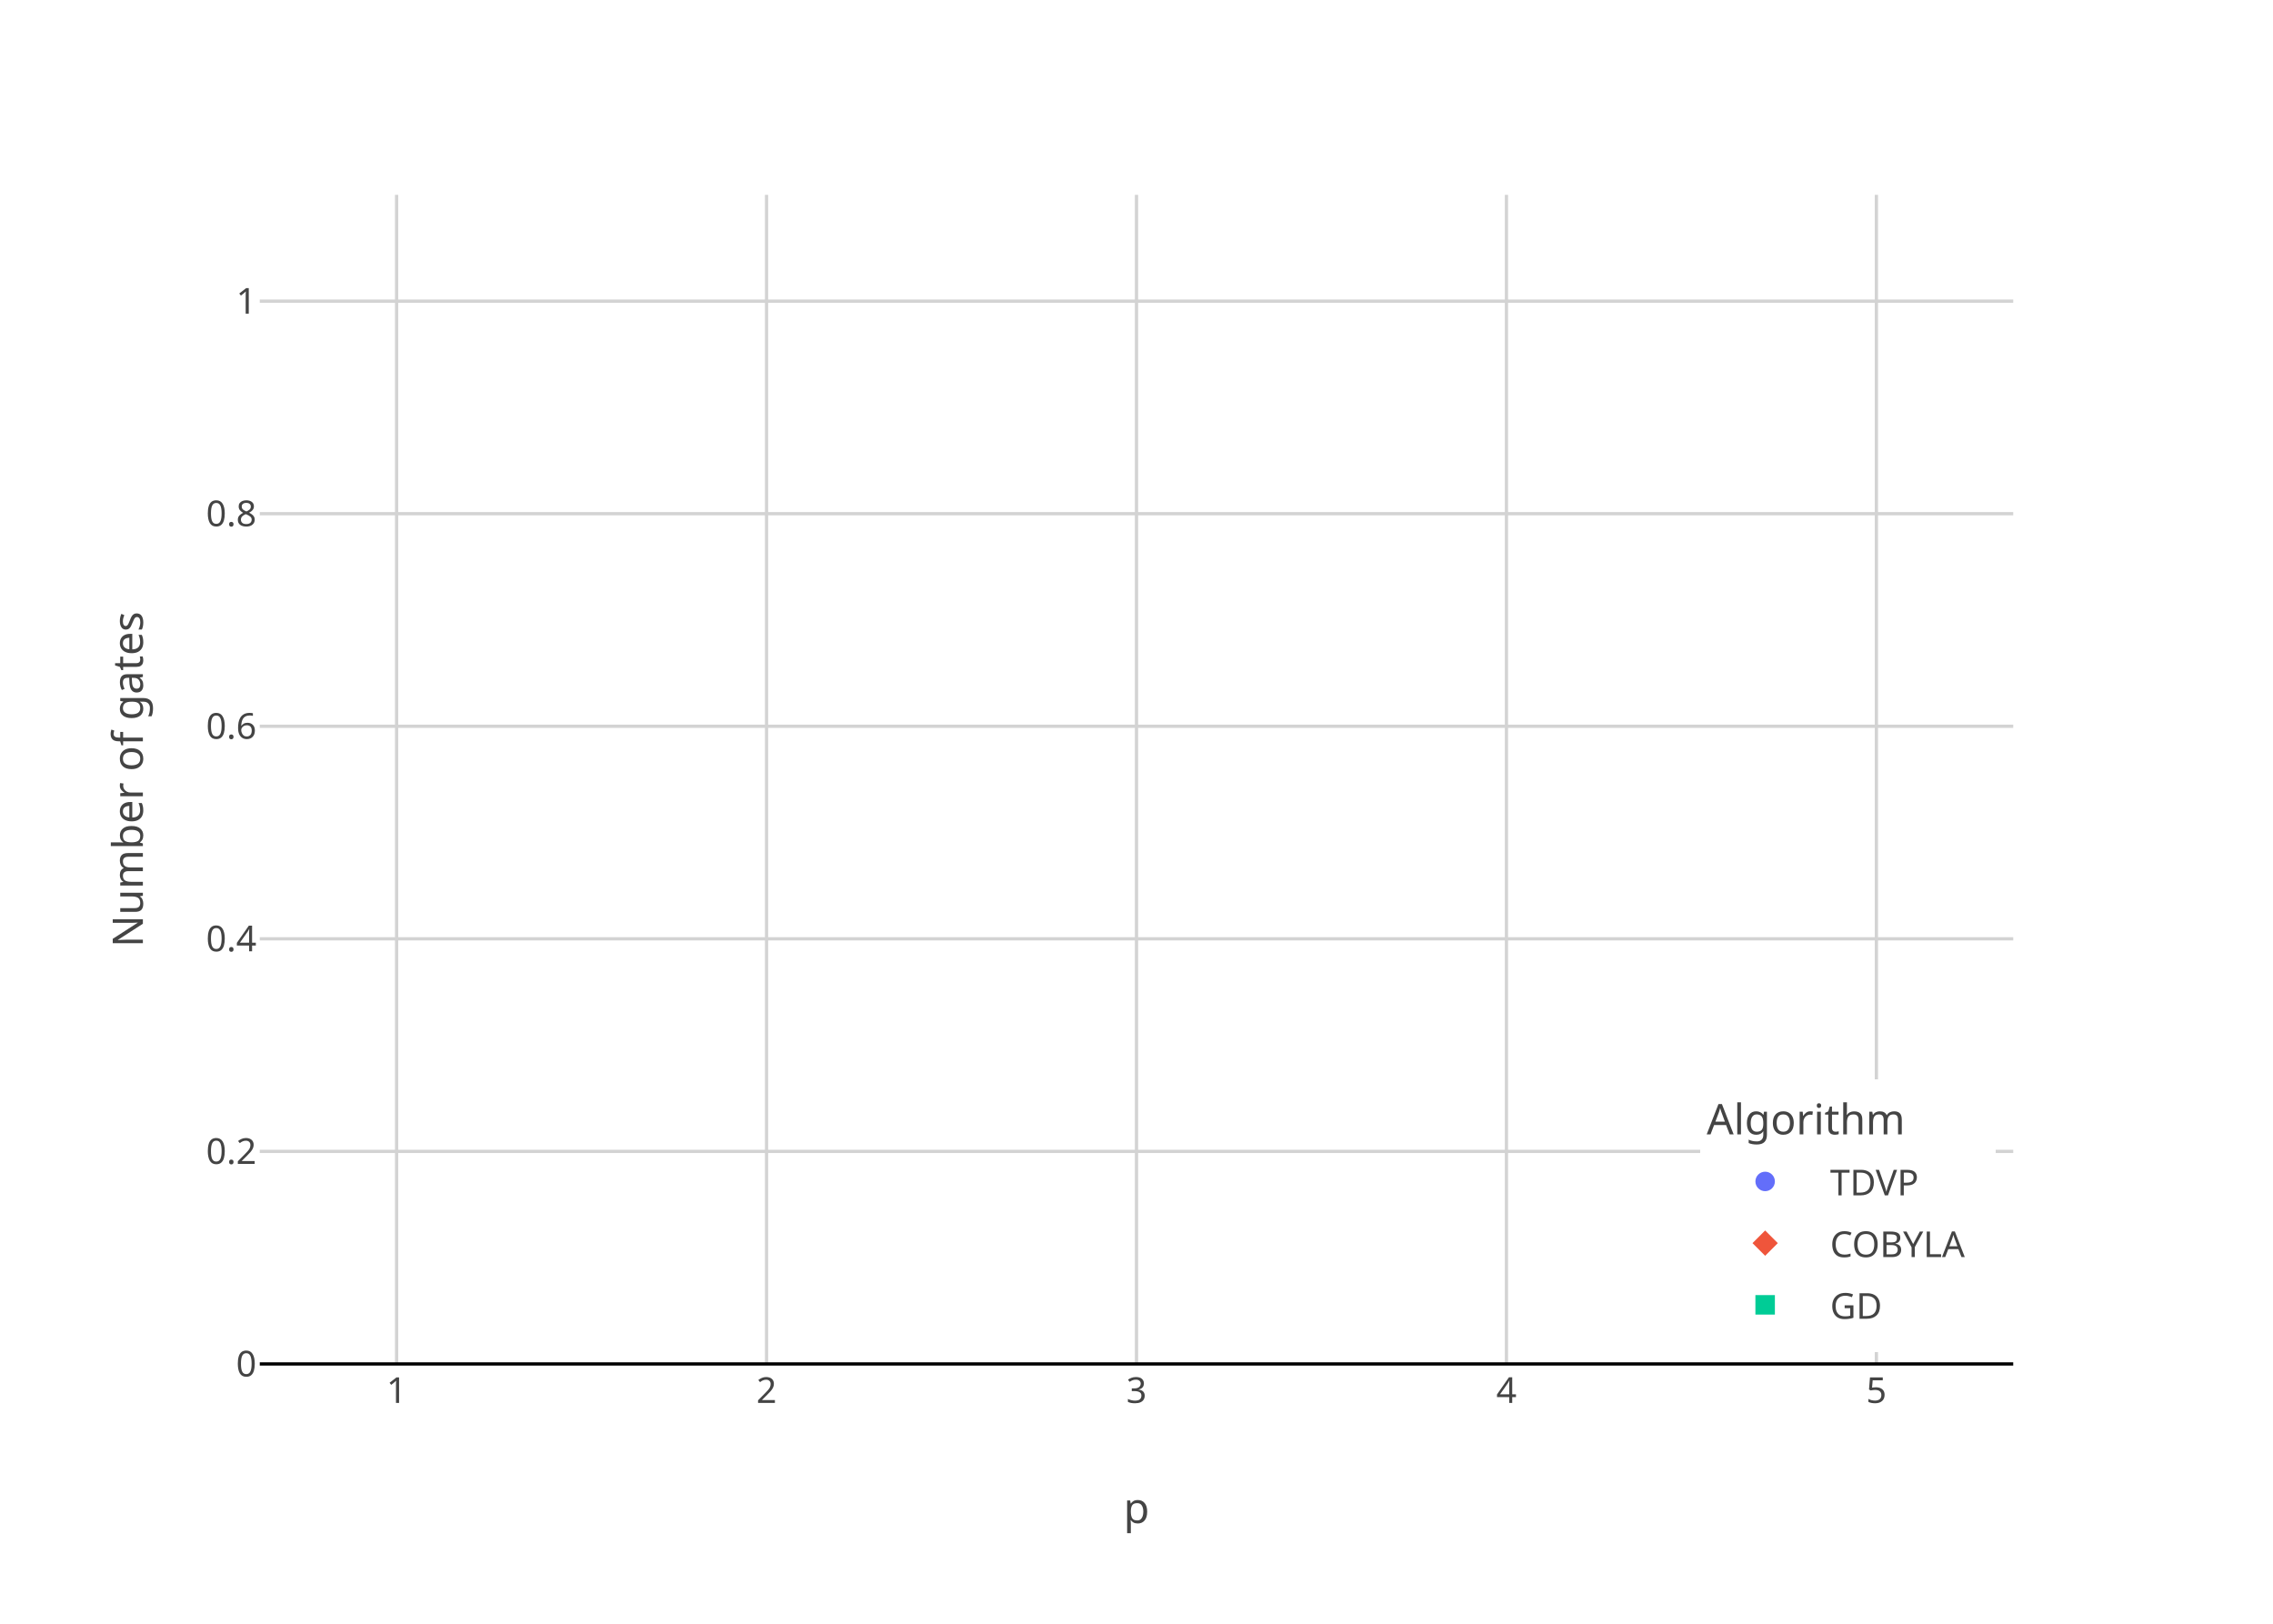
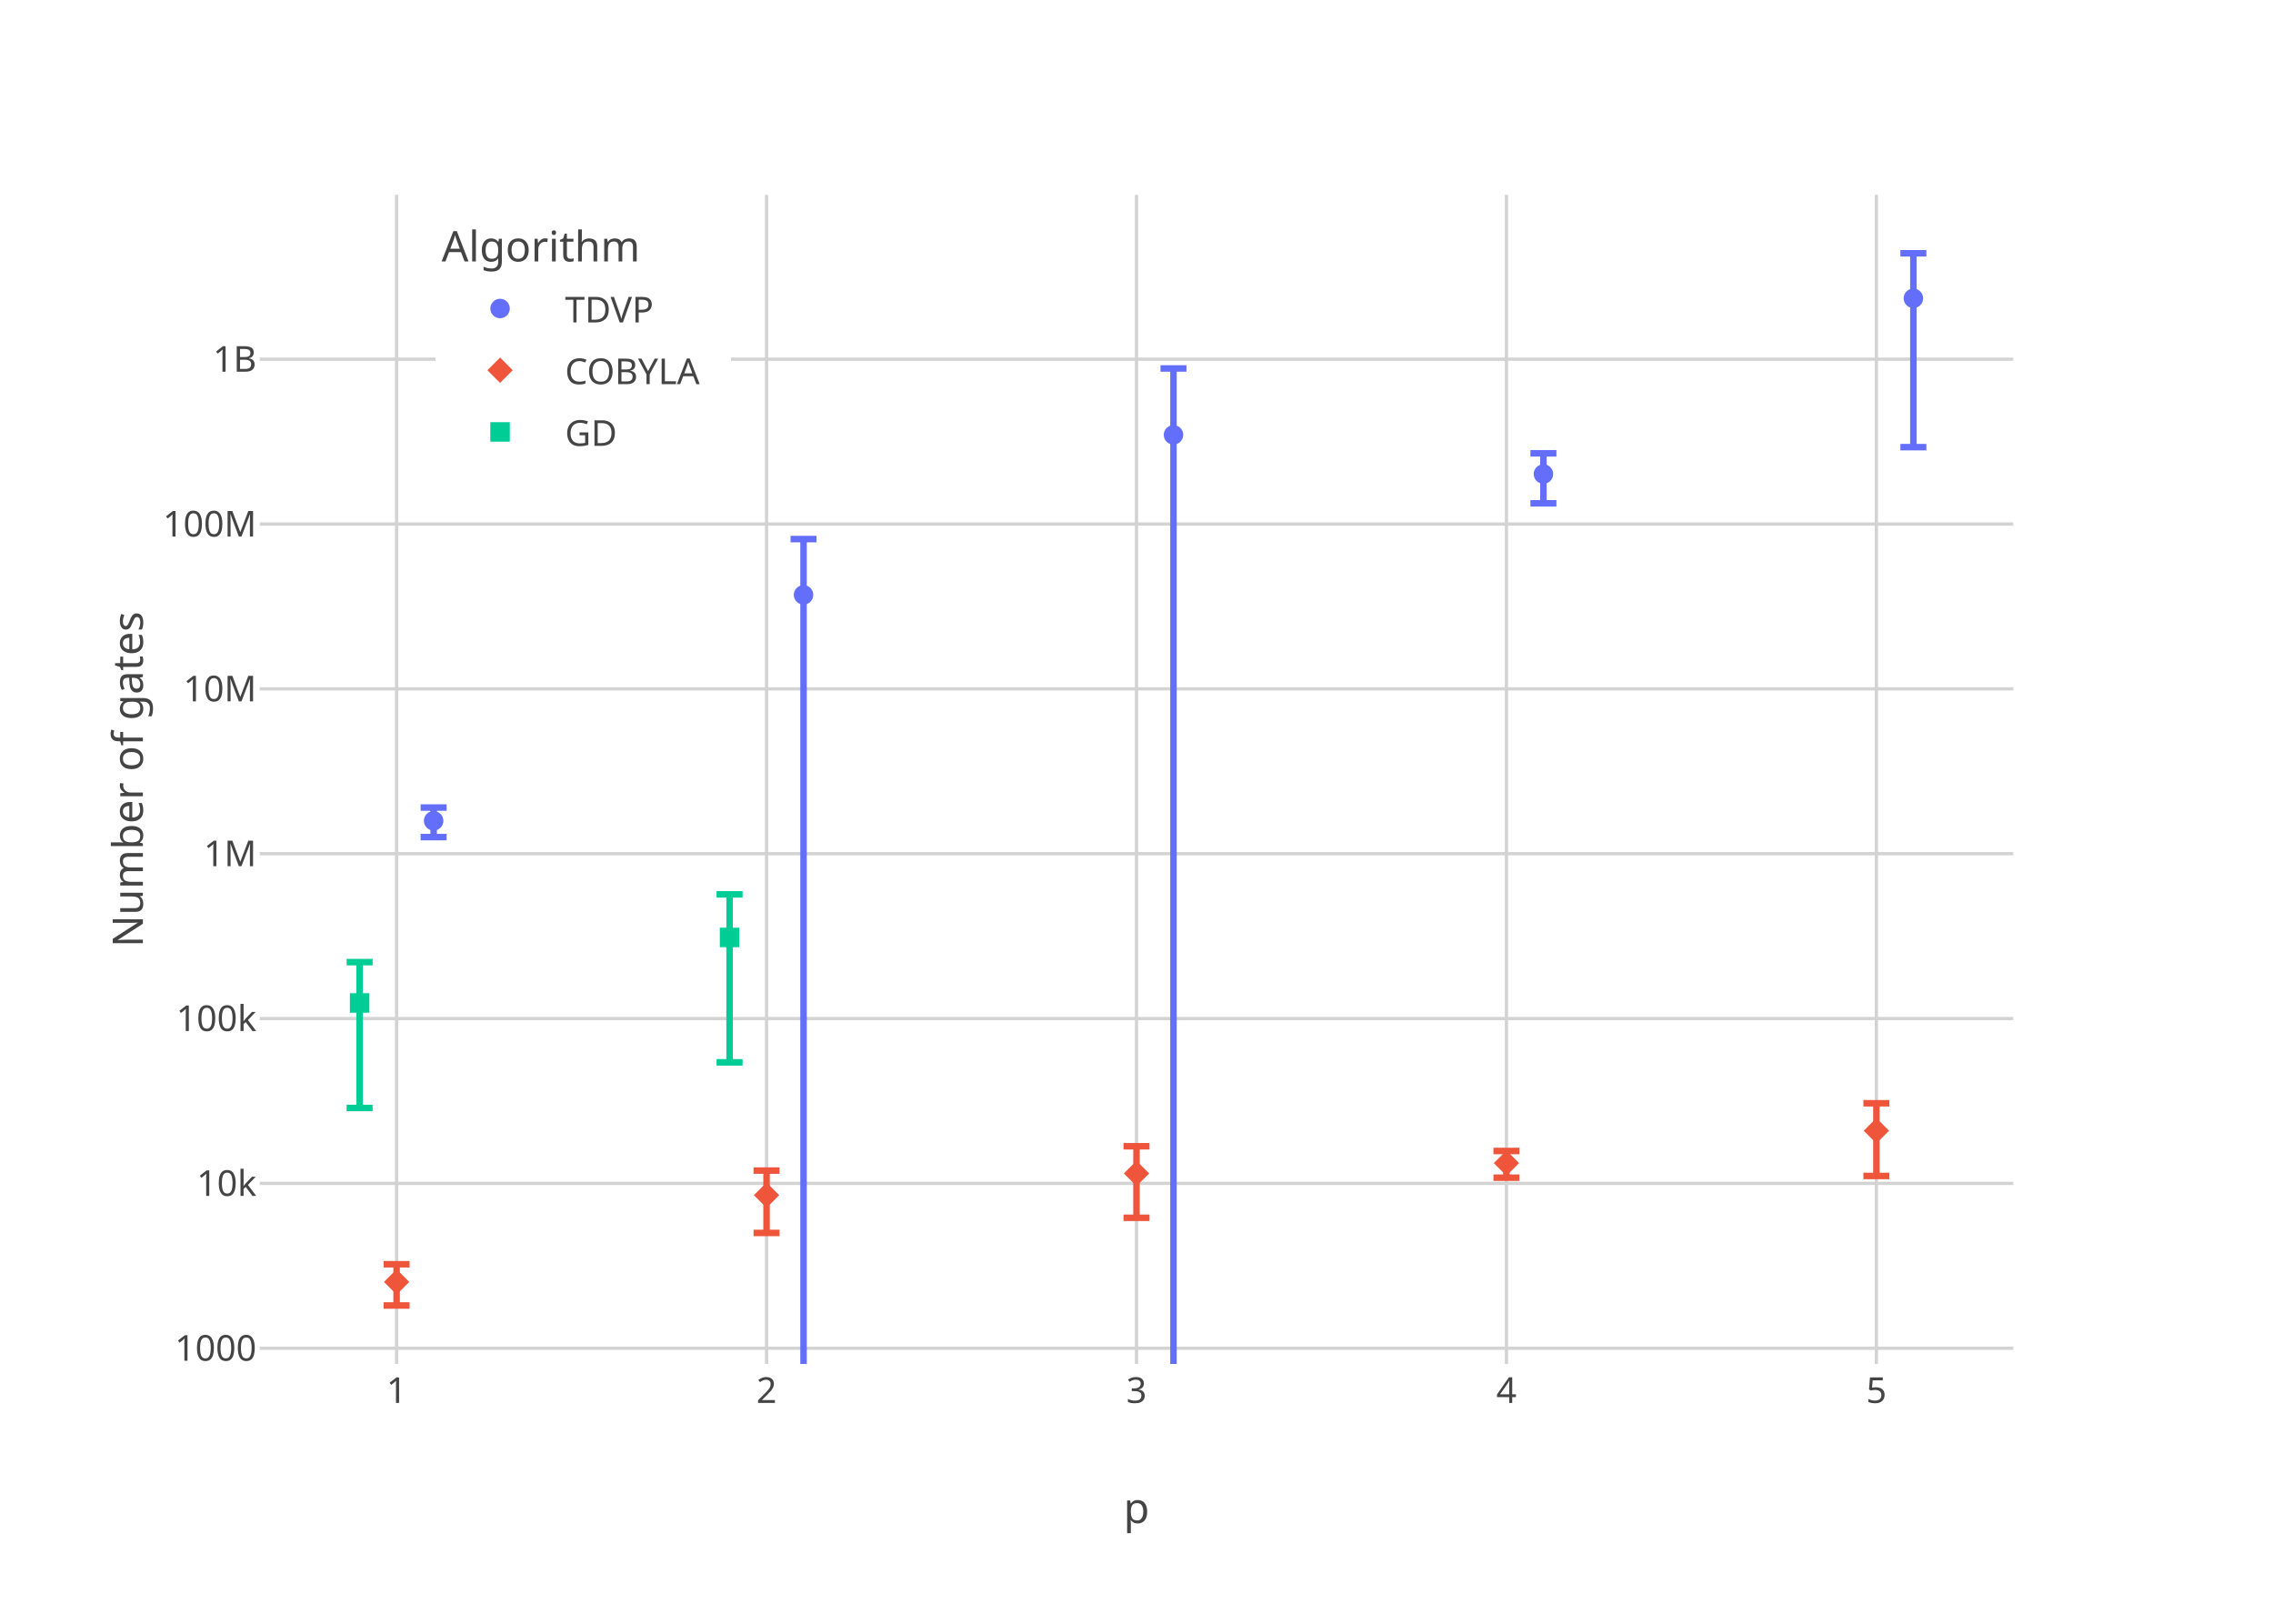
<svg xmlns="http://www.w3.org/2000/svg" class="main-svg" width="700" height="500" style="" viewBox="0 0 700 500">
  <rect x="0" y="0" width="700" height="500" style="fill: rgb(255, 255, 255); fill-opacity: 1;" />
-   <defs id="defs-088ad3">
+   <defs id="defs-006176">
    <g class="clips">
-       <clipPath id="clip088ad3xyplot" class="plotclip">
+       <clipPath id="clip006176xyplot" class="plotclip">
        <rect width="540" height="360" />
      </clipPath>
-       <clipPath class="axesclip" id="clip088ad3x">
+       <clipPath class="axesclip" id="clip006176x">
        <rect x="80" y="0" width="540" height="500" />
      </clipPath>
-       <clipPath class="axesclip" id="clip088ad3y">
+       <clipPath class="axesclip" id="clip006176y">
        <rect x="0" y="60" width="700" height="360" />
      </clipPath>
-       <clipPath class="axesclip" id="clip088ad3xy">
+       <clipPath class="axesclip" id="clip006176xy">
        <rect x="80" y="60" width="540" height="360" />
      </clipPath>
    </g>
    <g class="gradients" />
    <g class="patterns" />
  </defs>
  <g class="bglayer">
    <rect class="bg" x="80" y="60" width="540" height="360" style="fill: rgb(0, 0, 0); fill-opacity: 0; stroke-width: 0;" />
  </g>
  <g class="layer-below">
    <g class="imagelayer" />
    <g class="shapelayer" />
  </g>
  <g class="cartesianlayer">
    <g class="subplot xy">
      <g class="layer-subplot">
        <g class="shapelayer" />
        <g class="imagelayer" />
      </g>
      <g class="minor-gridlayer">
        <g class="x" />
        <g class="y" />
      </g>
      <g class="gridlayer">
        <g class="x">
          <path class="xgrid crisp" transform="translate(122.14,0)" d="M0,60v360" style="stroke: rgb(211, 211, 211); stroke-opacity: 1; stroke-width: 1px;" />
          <path class="xgrid crisp" transform="translate(236.07,0)" d="M0,60v360" style="stroke: rgb(211, 211, 211); stroke-opacity: 1; stroke-width: 1px;" />
          <path class="xgrid crisp" transform="translate(350,0)" d="M0,60v360" style="stroke: rgb(211, 211, 211); stroke-opacity: 1; stroke-width: 1px;" />
          <path class="xgrid crisp" transform="translate(463.93,0)" d="M0,60v360" style="stroke: rgb(211, 211, 211); stroke-opacity: 1; stroke-width: 1px;" />
          <path class="xgrid crisp" transform="translate(577.86,0)" d="M0,60v360" style="stroke: rgb(211, 211, 211); stroke-opacity: 1; stroke-width: 1px;" />
        </g>
        <g class="y">
-           <path class="ygrid crisp" transform="translate(0,354.55)" d="M80,0h540" style="stroke: rgb(211, 211, 211); stroke-opacity: 1; stroke-width: 1px;" />
-           <path class="ygrid crisp" transform="translate(0,289.09)" d="M80,0h540" style="stroke: rgb(211, 211, 211); stroke-opacity: 1; stroke-width: 1px;" />
-           <path class="ygrid crisp" transform="translate(0,223.64)" d="M80,0h540" style="stroke: rgb(211, 211, 211); stroke-opacity: 1; stroke-width: 1px;" />
-           <path class="ygrid crisp" transform="translate(0,158.18)" d="M80,0h540" style="stroke: rgb(211, 211, 211); stroke-opacity: 1; stroke-width: 1px;" />
-           <path class="ygrid crisp" transform="translate(0,92.73)" d="M80,0h540" style="stroke: rgb(211, 211, 211); stroke-opacity: 1; stroke-width: 1px;" />
-         </g>
-       </g>
-       <g class="zerolinelayer">
-         <path class="yzl zl crisp" transform="translate(0,420)" d="M80,0h540" style="stroke: rgb(0, 0, 0); stroke-opacity: 1; stroke-width: 1px;" />
-       </g>
+           <path class="ygrid crisp" transform="translate(0,415.16)" d="M80,0h540" style="stroke: rgb(211, 211, 211); stroke-opacity: 1; stroke-width: 1px;" />
+           <path class="ygrid crisp" transform="translate(0,364.4)" d="M80,0h540" style="stroke: rgb(211, 211, 211); stroke-opacity: 1; stroke-width: 1px;" />
+           <path class="ygrid crisp" transform="translate(0,313.64)" d="M80,0h540" style="stroke: rgb(211, 211, 211); stroke-opacity: 1; stroke-width: 1px;" />
+           <path class="ygrid crisp" transform="translate(0,262.88)" d="M80,0h540" style="stroke: rgb(211, 211, 211); stroke-opacity: 1; stroke-width: 1px;" />
+           <path class="ygrid crisp" transform="translate(0,212.12)" d="M80,0h540" style="stroke: rgb(211, 211, 211); stroke-opacity: 1; stroke-width: 1px;" />
+           <path class="ygrid crisp" transform="translate(0,161.37)" d="M80,0h540" style="stroke: rgb(211, 211, 211); stroke-opacity: 1; stroke-width: 1px;" />
+           <path class="ygrid crisp" transform="translate(0,110.61)" d="M80,0h540" style="stroke: rgb(211, 211, 211); stroke-opacity: 1; stroke-width: 1px;" />
+         </g>
+       </g>
+       <g class="zerolinelayer" />
      <path class="xlines-below" />
      <path class="ylines-below" />
      <g class="overlines-below" />
      <g class="xaxislayer-below" />
      <g class="yaxislayer-below" />
      <g class="overaxes-below" />
-       <g class="plot" transform="translate(80,60)" clip-path="url(#clip088ad3xyplot)">
+       <g class="plot" transform="translate(80,60)" clip-path="url(#clip006176xyplot)">
        <g class="scatterlayer mlayer">
-           <g class="trace scatter trace74e30d" style="stroke-miterlimit: 2; opacity: 1;">
+           <g class="trace scatter trace389f52" style="stroke-miterlimit: 2; opacity: 1;">
            <g class="fills" />
            <g class="errorbars">
              <g class="errorbar">
-                 <path class="yerror" d="M49.54,-623735473.86h8m-4,0V-412657551.6m-4,0h8" style="vector-effect: non-scaling-stroke; stroke-width: 2px; stroke: rgb(99, 110, 250); stroke-opacity: 1;" />
-               </g>
-               <g class="errorbar">
-                 <path class="yerror" d="M163.46,-26522675548.28h8m-4,0V2195482668.28m-4,0h8" style="vector-effect: non-scaling-stroke; stroke-width: 2px; stroke: rgb(99, 110, 250); stroke-opacity: 1;" />
-               </g>
-               <g class="errorbar">
-                 <path class="yerror" d="M277.39,-287560800882.5h8m-4,0V60089029558.86m-4,0h8" style="vector-effect: non-scaling-stroke; stroke-width: 2px; stroke: rgb(99, 110, 250); stroke-opacity: 1;" />
-               </g>
-               <g class="errorbar">
-                 <path class="yerror" d="M391.32,-87887536993.5h8m-4,0V-43704246722.86m-4,0h8" style="vector-effect: non-scaling-stroke; stroke-width: 2px; stroke: rgb(99, 110, 250); stroke-opacity: 1;" />
-               </g>
-               <g class="errorbar">
-                 <path class="yerror" d="M505.25,-1436529092627.38h8m-4,0V-95812268398.08m-4,0h8" style="vector-effect: non-scaling-stroke; stroke-width: 2px; stroke: rgb(99, 110, 250); stroke-opacity: 1;" />
+                 <path class="yerror" d="M49.54,188.67h8m-4,0V197.77m-4,0h8" style="vector-effect: non-scaling-stroke; stroke-width: 2px; stroke: rgb(99, 110, 250); stroke-opacity: 1;" />
+               </g>
+               <g class="errorbar">
+                 <path class="yerror" d="M163.46,106h8m-4,0V3780" style="vector-effect: non-scaling-stroke; stroke-width: 2px; stroke: rgb(99, 110, 250); stroke-opacity: 1;" />
+               </g>
+               <g class="errorbar">
+                 <path class="yerror" d="M277.39,53.46h8m-4,0V3780" style="vector-effect: non-scaling-stroke; stroke-width: 2px; stroke: rgb(99, 110, 250); stroke-opacity: 1;" />
+               </g>
+               <g class="errorbar">
+                 <path class="yerror" d="M391.32,79.59h8m-4,0V94.99m-4,0h8" style="vector-effect: non-scaling-stroke; stroke-width: 2px; stroke: rgb(99, 110, 250); stroke-opacity: 1;" />
+               </g>
+               <g class="errorbar">
+                 <path class="yerror" d="M505.25,18h8m-4,0V77.69m-4,0h8" style="vector-effect: non-scaling-stroke; stroke-width: 2px; stroke: rgb(99, 110, 250); stroke-opacity: 1;" />
              </g>
            </g>
            <g class="lines" />
            <g class="points">
-               <path class="point" transform="translate(53.54,-518196512.73)" d="M3,0A3,3 0 1,1 0,-3A3,3 0 0,1 3,0Z" style="opacity: 1; stroke-width: 0px; fill: rgb(99, 110, 250); fill-opacity: 1;" />
-               <path class="point" transform="translate(167.46,-12163596440)" d="M3,0A3,3 0 1,1 0,-3A3,3 0 0,1 3,0Z" style="opacity: 1; stroke-width: 0px; fill: rgb(99, 110, 250); fill-opacity: 1;" />
-               <path class="point" transform="translate(281.39,-113735885661.82)" d="M3,0A3,3 0 1,1 0,-3A3,3 0 0,1 3,0Z" style="opacity: 1; stroke-width: 0px; fill: rgb(99, 110, 250); fill-opacity: 1;" />
-               <path class="point" transform="translate(395.32,-65795891858.18)" d="M3,0A3,3 0 1,1 0,-3A3,3 0 0,1 3,0Z" style="opacity: 1; stroke-width: 0px; fill: rgb(99, 110, 250); fill-opacity: 1;" />
-               <path class="point" transform="translate(509.25,-766170680512.73)" d="M3,0A3,3 0 1,1 0,-3A3,3 0 0,1 3,0Z" style="opacity: 1; stroke-width: 0px; fill: rgb(99, 110, 250); fill-opacity: 1;" />
+               <path class="point" transform="translate(53.54,192.75)" d="M3,0A3,3 0 1,1 0,-3A3,3 0 0,1 3,0Z" style="opacity: 1; stroke-width: 0px; fill: rgb(99, 110, 250); fill-opacity: 1;" />
+               <path class="point" transform="translate(167.46,123.18)" d="M3,0A3,3 0 1,1 0,-3A3,3 0 0,1 3,0Z" style="opacity: 1; stroke-width: 0px; fill: rgb(99, 110, 250); fill-opacity: 1;" />
+               <path class="point" transform="translate(281.39,73.91)" d="M3,0A3,3 0 1,1 0,-3A3,3 0 0,1 3,0Z" style="opacity: 1; stroke-width: 0px; fill: rgb(99, 110, 250); fill-opacity: 1;" />
+               <path class="point" transform="translate(395.32,85.97)" d="M3,0A3,3 0 1,1 0,-3A3,3 0 0,1 3,0Z" style="opacity: 1; stroke-width: 0px; fill: rgb(99, 110, 250); fill-opacity: 1;" />
+               <path class="point" transform="translate(509.25,31.86)" d="M3,0A3,3 0 1,1 0,-3A3,3 0 0,1 3,0Z" style="opacity: 1; stroke-width: 0px; fill: rgb(99, 110, 250); fill-opacity: 1;" />
            </g>
            <g class="text" />
          </g>
-           <g class="trace scatter trace0d3d6c" style="stroke-miterlimit: 2; opacity: 1;">
+           <g class="trace scatter tracef119e6" style="stroke-miterlimit: 2; opacity: 1;">
            <g class="fills" />
            <g class="errorbars">
              <g class="errorbar">
-                 <path class="yerror" d="M38.14,-1057267.83h8m-4,0V-594084.9m-4,0h8" style="vector-effect: non-scaling-stroke; stroke-width: 2px; stroke: rgb(239, 85, 59); stroke-opacity: 1;" />
-               </g>
-               <g class="errorbar">
-                 <path class="yerror" d="M152.07,-3912826.47h8m-4,0V-1636998.98m-4,0h8" style="vector-effect: non-scaling-stroke; stroke-width: 2px; stroke: rgb(239, 85, 59); stroke-opacity: 1;" />
-               </g>
-               <g class="errorbar">
-                 <path class="yerror" d="M266,-5495521.5h8m-4,0V-2023176.68m-4,0h8" style="vector-effect: non-scaling-stroke; stroke-width: 2px; stroke: rgb(239, 85, 59); stroke-opacity: 1;" />
-               </g>
-               <g class="errorbar">
-                 <path class="yerror" d="M379.93,-5146294.56h8m-4,0V-3541858.16m-4,0h8" style="vector-effect: non-scaling-stroke; stroke-width: 2px; stroke: rgb(239, 85, 59); stroke-opacity: 1;" />
-               </g>
-               <g class="errorbar">
-                 <path class="yerror" d="M493.86,-10022002.4h8m-4,0V-3629350.32m-4,0h8" style="vector-effect: non-scaling-stroke; stroke-width: 2px; stroke: rgb(239, 85, 59); stroke-opacity: 1;" />
+                 <path class="yerror" d="M38.14,329.3h8m-4,0V342m-4,0h8" style="vector-effect: non-scaling-stroke; stroke-width: 2px; stroke: rgb(239, 85, 59); stroke-opacity: 1;" />
+               </g>
+               <g class="errorbar">
+                 <path class="yerror" d="M152.07,300.46h8m-4,0V319.66m-4,0h8" style="vector-effect: non-scaling-stroke; stroke-width: 2px; stroke: rgb(239, 85, 59); stroke-opacity: 1;" />
+               </g>
+               <g class="errorbar">
+                 <path class="yerror" d="M266,292.97h8m-4,0V315m-4,0h8" style="vector-effect: non-scaling-stroke; stroke-width: 2px; stroke: rgb(239, 85, 59); stroke-opacity: 1;" />
+               </g>
+               <g class="errorbar">
+                 <path class="yerror" d="M379.93,294.42h8m-4,0V302.65m-4,0h8" style="vector-effect: non-scaling-stroke; stroke-width: 2px; stroke: rgb(239, 85, 59); stroke-opacity: 1;" />
+               </g>
+               <g class="errorbar">
+                 <path class="yerror" d="M493.86,279.73h8m-4,0V302.12m-4,0h8" style="vector-effect: non-scaling-stroke; stroke-width: 2px; stroke: rgb(239, 85, 59); stroke-opacity: 1;" />
              </g>
            </g>
            <g class="lines" />
            <g class="points">
-               <path class="point" transform="translate(42.14,-825676.36)" d="M3.9,0L0,3.9L-3.9,0L0,-3.9Z" style="opacity: 1; stroke-width: 0px; fill: rgb(239, 85, 59); fill-opacity: 1;" />
-               <path class="point" transform="translate(156.07,-2774912.73)" d="M3.9,0L0,3.9L-3.9,0L0,-3.9Z" style="opacity: 1; stroke-width: 0px; fill: rgb(239, 85, 59); fill-opacity: 1;" />
-               <path class="point" transform="translate(270,-3759349.09)" d="M3.9,0L0,3.9L-3.9,0L0,-3.9Z" style="opacity: 1; stroke-width: 0px; fill: rgb(239, 85, 59); fill-opacity: 1;" />
-               <path class="point" transform="translate(383.93,-4344076.36)" d="M3.9,0L0,3.9L-3.9,0L0,-3.9Z" style="opacity: 1; stroke-width: 0px; fill: rgb(239, 85, 59); fill-opacity: 1;" />
-               <path class="point" transform="translate(497.86,-6825676.36)" d="M3.9,0L0,3.9L-3.9,0L0,-3.9Z" style="opacity: 1; stroke-width: 0px; fill: rgb(239, 85, 59); fill-opacity: 1;" />
+               <path class="point" transform="translate(42.14,334.75)" d="M3.9,0L0,3.9L-3.9,0L0,-3.9Z" style="opacity: 1; stroke-width: 0px; fill: rgb(239, 85, 59); fill-opacity: 1;" />
+               <path class="point" transform="translate(156.07,308.03)" d="M3.9,0L0,3.9L-3.9,0L0,-3.9Z" style="opacity: 1; stroke-width: 0px; fill: rgb(239, 85, 59); fill-opacity: 1;" />
+               <path class="point" transform="translate(270,301.34)" d="M3.9,0L0,3.9L-3.9,0L0,-3.9Z" style="opacity: 1; stroke-width: 0px; fill: rgb(239, 85, 59); fill-opacity: 1;" />
+               <path class="point" transform="translate(383.93,298.15)" d="M3.9,0L0,3.9L-3.9,0L0,-3.9Z" style="opacity: 1; stroke-width: 0px; fill: rgb(239, 85, 59); fill-opacity: 1;" />
+               <path class="point" transform="translate(497.86,288.19)" d="M3.9,0L0,3.9L-3.9,0L0,-3.9Z" style="opacity: 1; stroke-width: 0px; fill: rgb(239, 85, 59); fill-opacity: 1;" />
            </g>
            <g class="text" />
          </g>
-           <g class="trace scatter trace59eb40" style="stroke-miterlimit: 2; opacity: 1;">
+           <g class="trace scatter trace7caecd" style="stroke-miterlimit: 2; opacity: 1;">
            <g class="fills" />
            <g class="errorbars">
              <g class="errorbar">
-                 <path class="yerror" d="M26.75,-4530906.78h8m-4,0V-614671.41m-4,0h8" style="vector-effect: non-scaling-stroke; stroke-width: 2px; stroke: rgb(0, 204, 150); stroke-opacity: 1;" />
-               </g>
-               <g class="errorbar">
-                 <path class="yerror" d="M140.68,-11622932.42h8m-4,0V-1139983.95m-4,0h8" style="vector-effect: non-scaling-stroke; stroke-width: 2px; stroke: rgb(0, 204, 150); stroke-opacity: 1;" />
+                 <path class="yerror" d="M26.75,236.27h8m-4,0V281.18m-4,0h8" style="vector-effect: non-scaling-stroke; stroke-width: 2px; stroke: rgb(0, 204, 150); stroke-opacity: 1;" />
+               </g>
+               <g class="errorbar">
+                 <path class="yerror" d="M140.68,215.4h8m-4,0V267.13m-4,0h8" style="vector-effect: non-scaling-stroke; stroke-width: 2px; stroke: rgb(0, 204, 150); stroke-opacity: 1;" />
              </g>
              <g class="errorbar" />
              <g class="errorbar" />
              <g class="errorbar" />
            </g>
            <g class="lines" />
            <g class="points">
-               <path class="point" transform="translate(30.75,-2572789.09)" d="M3,3H-3V-3H3Z" style="opacity: 1; stroke-width: 0px; fill: rgb(0, 204, 150); fill-opacity: 1;" />
-               <path class="point" transform="translate(144.68,-6381458.18)" d="M3,3H-3V-3H3Z" style="opacity: 1; stroke-width: 0px; fill: rgb(0, 204, 150); fill-opacity: 1;" />
+               <path class="point" transform="translate(30.75,248.85)" d="M3,3H-3V-3H3Z" style="opacity: 1; stroke-width: 0px; fill: rgb(0, 204, 150); fill-opacity: 1;" />
+               <path class="point" transform="translate(144.68,228.67)" d="M3,3H-3V-3H3Z" style="opacity: 1; stroke-width: 0px; fill: rgb(0, 204, 150); fill-opacity: 1;" />
            </g>
            <g class="text" />
          </g>
        </g>
      </g>
      <g class="overplot" />
      <path class="xlines-above crisp" d="M0,0" style="fill: none;" />
      <path class="ylines-above crisp" d="M0,0" style="fill: none;" />
      <g class="overlines-above" />
      <g class="xaxislayer-above">
        <g class="xtick">
          <text text-anchor="middle" x="0" y="432" transform="translate(122.14,0)" style="font-family: 'Computer Modern'; font-size: 11px; fill: rgb(68, 68, 68); fill-opacity: 1; white-space: pre; opacity: 1;">1</text>
        </g>
        <g class="xtick">
          <text text-anchor="middle" x="0" y="432" style="font-family: 'Computer Modern'; font-size: 11px; fill: rgb(68, 68, 68); fill-opacity: 1; white-space: pre; opacity: 1;" transform="translate(236.07,0)">2</text>
        </g>
        <g class="xtick">
          <text text-anchor="middle" x="0" y="432" style="font-family: 'Computer Modern'; font-size: 11px; fill: rgb(68, 68, 68); fill-opacity: 1; white-space: pre; opacity: 1;" transform="translate(350,0)">3</text>
        </g>
        <g class="xtick">
          <text text-anchor="middle" x="0" y="432" style="font-family: 'Computer Modern'; font-size: 11px; fill: rgb(68, 68, 68); fill-opacity: 1; white-space: pre; opacity: 1;" transform="translate(463.93,0)">4</text>
        </g>
        <g class="xtick">
          <text text-anchor="middle" x="0" y="432" style="font-family: 'Computer Modern'; font-size: 11px; fill: rgb(68, 68, 68); fill-opacity: 1; white-space: pre; opacity: 1;" transform="translate(577.86,0)">5</text>
        </g>
      </g>
      <g class="yaxislayer-above">
        <g class="ytick">
-           <text text-anchor="end" x="79" y="3.85" transform="translate(0,420)" style="font-family: 'Computer Modern'; font-size: 11px; fill: rgb(68, 68, 68); fill-opacity: 1; white-space: pre; opacity: 1;">0</text>
-         </g>
-         <g class="ytick">
-           <text text-anchor="end" x="79" y="3.85" style="font-family: 'Computer Modern'; font-size: 11px; fill: rgb(68, 68, 68); fill-opacity: 1; white-space: pre; opacity: 1;" transform="translate(0,354.55)">0.2</text>
-         </g>
-         <g class="ytick">
-           <text text-anchor="end" x="79" y="3.85" style="font-family: 'Computer Modern'; font-size: 11px; fill: rgb(68, 68, 68); fill-opacity: 1; white-space: pre; opacity: 1;" transform="translate(0,289.09)">0.4</text>
-         </g>
-         <g class="ytick">
-           <text text-anchor="end" x="79" y="3.85" style="font-family: 'Computer Modern'; font-size: 11px; fill: rgb(68, 68, 68); fill-opacity: 1; white-space: pre; opacity: 1;" transform="translate(0,223.64)">0.6</text>
-         </g>
-         <g class="ytick">
-           <text text-anchor="end" x="79" y="3.85" style="font-family: 'Computer Modern'; font-size: 11px; fill: rgb(68, 68, 68); fill-opacity: 1; white-space: pre; opacity: 1;" transform="translate(0,158.18)">0.8</text>
-         </g>
-         <g class="ytick">
-           <text text-anchor="end" x="79" y="3.85" style="font-family: 'Computer Modern'; font-size: 11px; fill: rgb(68, 68, 68); fill-opacity: 1; white-space: pre; opacity: 1;" transform="translate(0,92.73)">1</text>
+           <text text-anchor="end" x="79" y="3.85" transform="translate(0,415.16)" style="font-family: 'Computer Modern'; font-size: 11px; fill: rgb(68, 68, 68); fill-opacity: 1; white-space: pre; opacity: 1;">1000</text>
+         </g>
+         <g class="ytick">
+           <text text-anchor="end" x="79" y="3.85" style="font-family: 'Computer Modern'; font-size: 11px; fill: rgb(68, 68, 68); fill-opacity: 1; white-space: pre; opacity: 1;" transform="translate(0,364.4)">10k</text>
+         </g>
+         <g class="ytick">
+           <text text-anchor="end" x="79" y="3.85" style="font-family: 'Computer Modern'; font-size: 11px; fill: rgb(68, 68, 68); fill-opacity: 1; white-space: pre; opacity: 1;" transform="translate(0,313.64)">100k</text>
+         </g>
+         <g class="ytick">
+           <text text-anchor="end" x="79" y="3.85" style="font-family: 'Computer Modern'; font-size: 11px; fill: rgb(68, 68, 68); fill-opacity: 1; white-space: pre; opacity: 1;" transform="translate(0,262.88)">1M</text>
+         </g>
+         <g class="ytick">
+           <text text-anchor="end" x="79" y="3.85" style="font-family: 'Computer Modern'; font-size: 11px; fill: rgb(68, 68, 68); fill-opacity: 1; white-space: pre; opacity: 1;" transform="translate(0,212.12)">10M</text>
+         </g>
+         <g class="ytick">
+           <text text-anchor="end" x="79" y="3.85" style="font-family: 'Computer Modern'; font-size: 11px; fill: rgb(68, 68, 68); fill-opacity: 1; white-space: pre; opacity: 1;" transform="translate(0,161.37)">100M</text>
+         </g>
+         <g class="ytick">
+           <text text-anchor="end" x="79" y="3.85" style="font-family: 'Computer Modern'; font-size: 11px; fill: rgb(68, 68, 68); fill-opacity: 1; white-space: pre; opacity: 1;" transform="translate(0,110.61)">1B</text>
        </g>
      </g>
      <g class="overaxes-above" />
    </g>
  </g>
  <g class="polarlayer" />
  <g class="smithlayer" />
  <g class="ternarylayer" />
  <g class="geolayer" />
  <g class="funnelarealayer" />
  <g class="pielayer" />
  <g class="iciclelayer" />
  <g class="treemaplayer" />
  <g class="sunburstlayer" />
  <g class="glimages" />
-   <defs id="topdefs-088ad3">
+   <defs id="topdefs-006176">
    <g class="clips" />
-     <clipPath id="legend088ad3">
+     <clipPath id="legend006176">
      <rect width="91" height="84" x="0" y="0" />
    </clipPath>
  </defs>
  <g class="layer-above">
    <g class="imagelayer" />
    <g class="shapelayer" />
  </g>
  <g class="infolayer">
-     <g class="legend" pointer-events="all" transform="translate(523.6,332.4)">
+     <g class="legend" pointer-events="all" transform="translate(134,63.6)">
      <rect class="bg" shape-rendering="crispEdges" width="91" height="84" x="0" y="0" style="stroke: rgb(68, 68, 68); stroke-opacity: 1; fill: rgb(255, 255, 255); fill-opacity: 1; stroke-width: 0px;" />
-       <g class="scrollbox" transform="" clip-path="url(#legend088ad3)">
+       <g class="scrollbox" transform="" clip-path="url(#legend006176)">
        <text class="legendtitletext" text-anchor="start" x="2" y="16.9" style="font-family: 'Computer Modern'; font-size: 13px; fill: rgb(68, 68, 68); fill-opacity: 1; white-space: pre;">Algorithm</text>
        <g class="groups" transform="">
          <g class="traces" transform="translate(0,31.4)" style="opacity: 1;">
            <text class="legendtext" text-anchor="start" x="40" y="4.29" style="font-family: 'Computer Modern'; font-size: 11px; fill: rgb(68, 68, 68); fill-opacity: 1; white-space: pre;">TDVP</text>
            <g class="layers" style="opacity: 1;">
              <g class="legendfill" />
              <g class="legendlines" />
              <g class="legendsymbols">
                <g class="legendpoints">
                  <path class="scatterpts" transform="translate(20,0)" d="M3,0A3,3 0 1,1 0,-3A3,3 0 0,1 3,0Z" style="opacity: 1; stroke-width: 0px; fill: rgb(99, 110, 250); fill-opacity: 1;" />
                </g>
              </g>
            </g>
            <rect class="legendtoggle" x="0" y="-9.5" width="85.281" height="19" style="fill: rgb(0, 0, 0); fill-opacity: 0;" />
          </g>
        </g>
        <g class="groups" transform="">
          <g class="traces" transform="translate(0,50.4)" style="opacity: 1;">
            <text class="legendtext" text-anchor="start" x="40" y="4.29" style="font-family: 'Computer Modern'; font-size: 11px; fill: rgb(68, 68, 68); fill-opacity: 1; white-space: pre;">COBYLA</text>
            <g class="layers" style="opacity: 1;">
              <g class="legendfill" />
              <g class="legendlines" />
              <g class="legendsymbols">
                <g class="legendpoints">
                  <path class="scatterpts" transform="translate(20,0)" d="M3.9,0L0,3.9L-3.9,0L0,-3.9Z" style="opacity: 1; stroke-width: 0px; fill: rgb(239, 85, 59); fill-opacity: 1;" />
                </g>
              </g>
            </g>
            <rect class="legendtoggle" x="0" y="-9.5" width="85.281" height="19" style="fill: rgb(0, 0, 0); fill-opacity: 0;" />
          </g>
        </g>
        <g class="groups" transform="">
          <g class="traces" transform="translate(0,69.4)" style="opacity: 1;">
            <text class="legendtext" text-anchor="start" x="40" y="4.29" style="font-family: 'Computer Modern'; font-size: 11px; fill: rgb(68, 68, 68); fill-opacity: 1; white-space: pre;">GD</text>
            <g class="layers" style="opacity: 1;">
              <g class="legendfill" />
              <g class="legendlines" />
              <g class="legendsymbols">
                <g class="legendpoints">
                  <path class="scatterpts" transform="translate(20,0)" d="M3,3H-3V-3H3Z" style="opacity: 1; stroke-width: 0px; fill: rgb(0, 204, 150); fill-opacity: 1;" />
                </g>
              </g>
            </g>
            <rect class="legendtoggle" x="0" y="-9.5" width="85.281" height="19" style="fill: rgb(0, 0, 0); fill-opacity: 0;" />
          </g>
        </g>
      </g>
      <rect class="scrollbar" rx="20" ry="3" width="0" height="0" x="0" y="0" style="fill: rgb(128, 139, 164); fill-opacity: 1;" />
    </g>
    <g class="g-gtitle" />
    <g class="g-xtitle">
      <text class="xtitle" x="350" y="469" text-anchor="middle" style="font-family: 'Computer Modern'; font-size: 13px; fill: rgb(68, 68, 68); opacity: 1; font-weight: normal; white-space: pre;">p</text>
    </g>
    <g class="g-ytitle">
      <text class="ytitle" transform="rotate(-90,44,240)" x="44" y="240" text-anchor="middle" style="font-family: 'Computer Modern'; font-size: 13px; fill: rgb(68, 68, 68); opacity: 1; font-weight: normal; white-space: pre;">Number of gates</text>
    </g>
  </g>
</svg>
